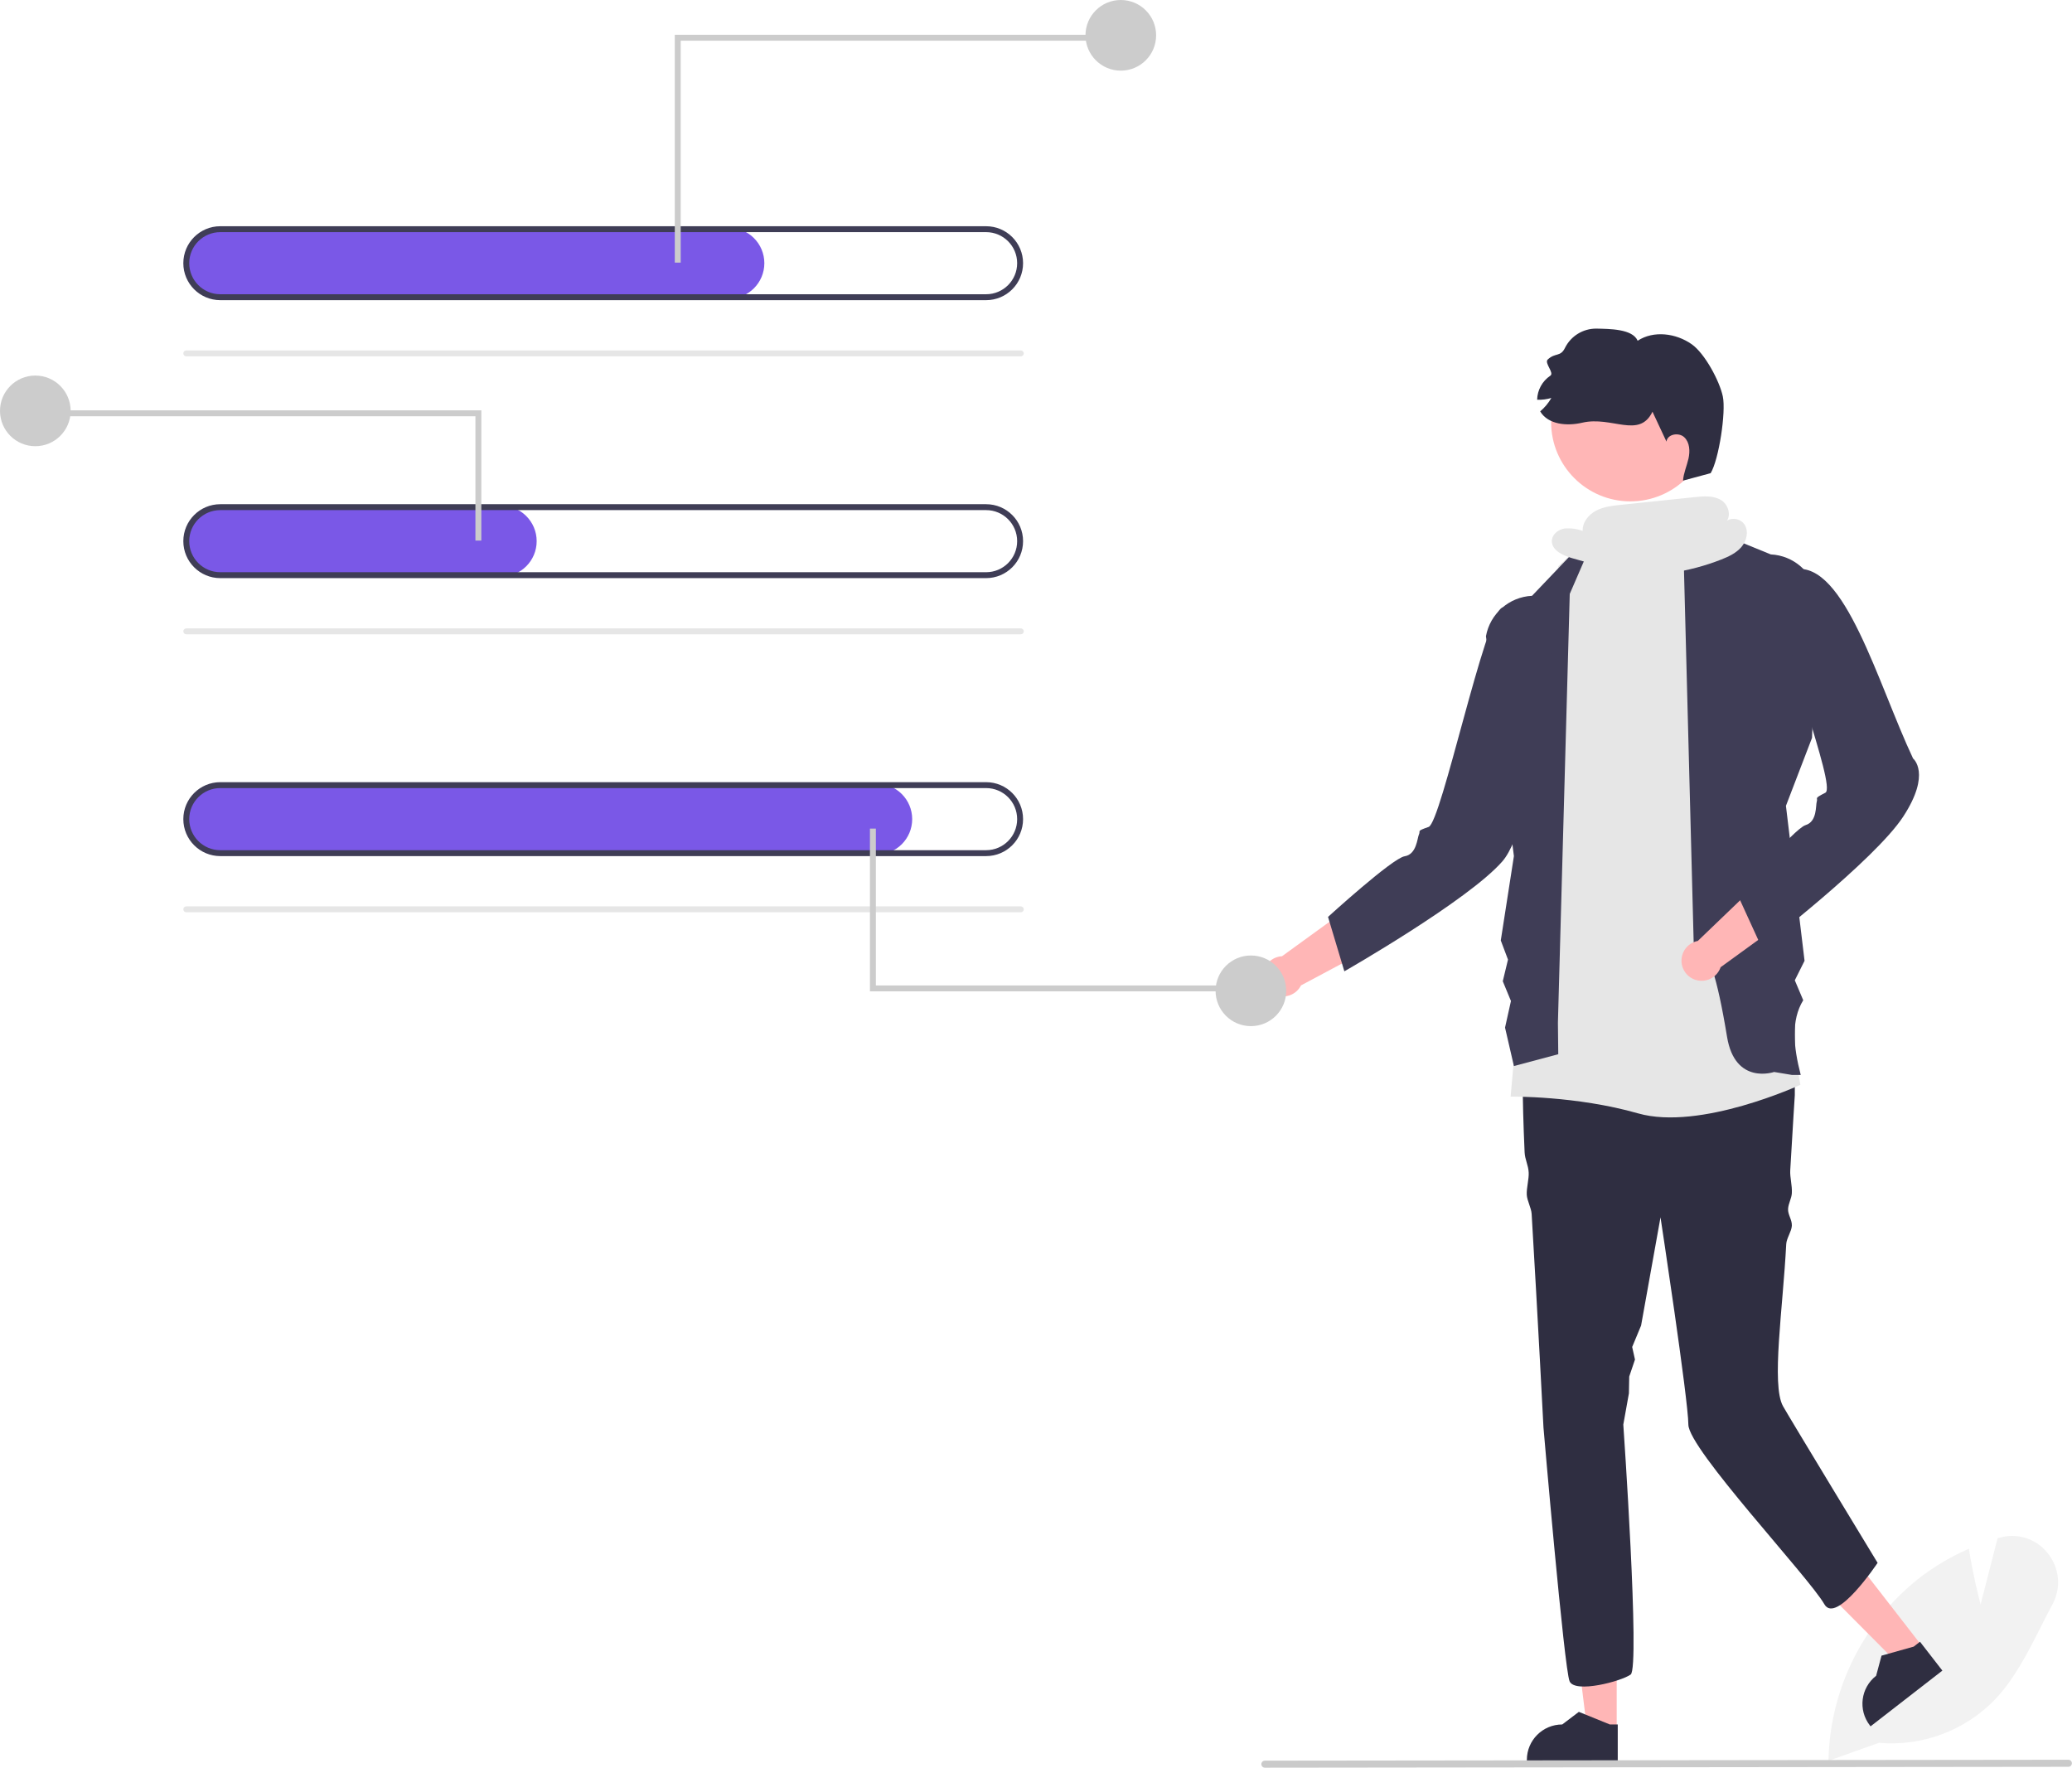
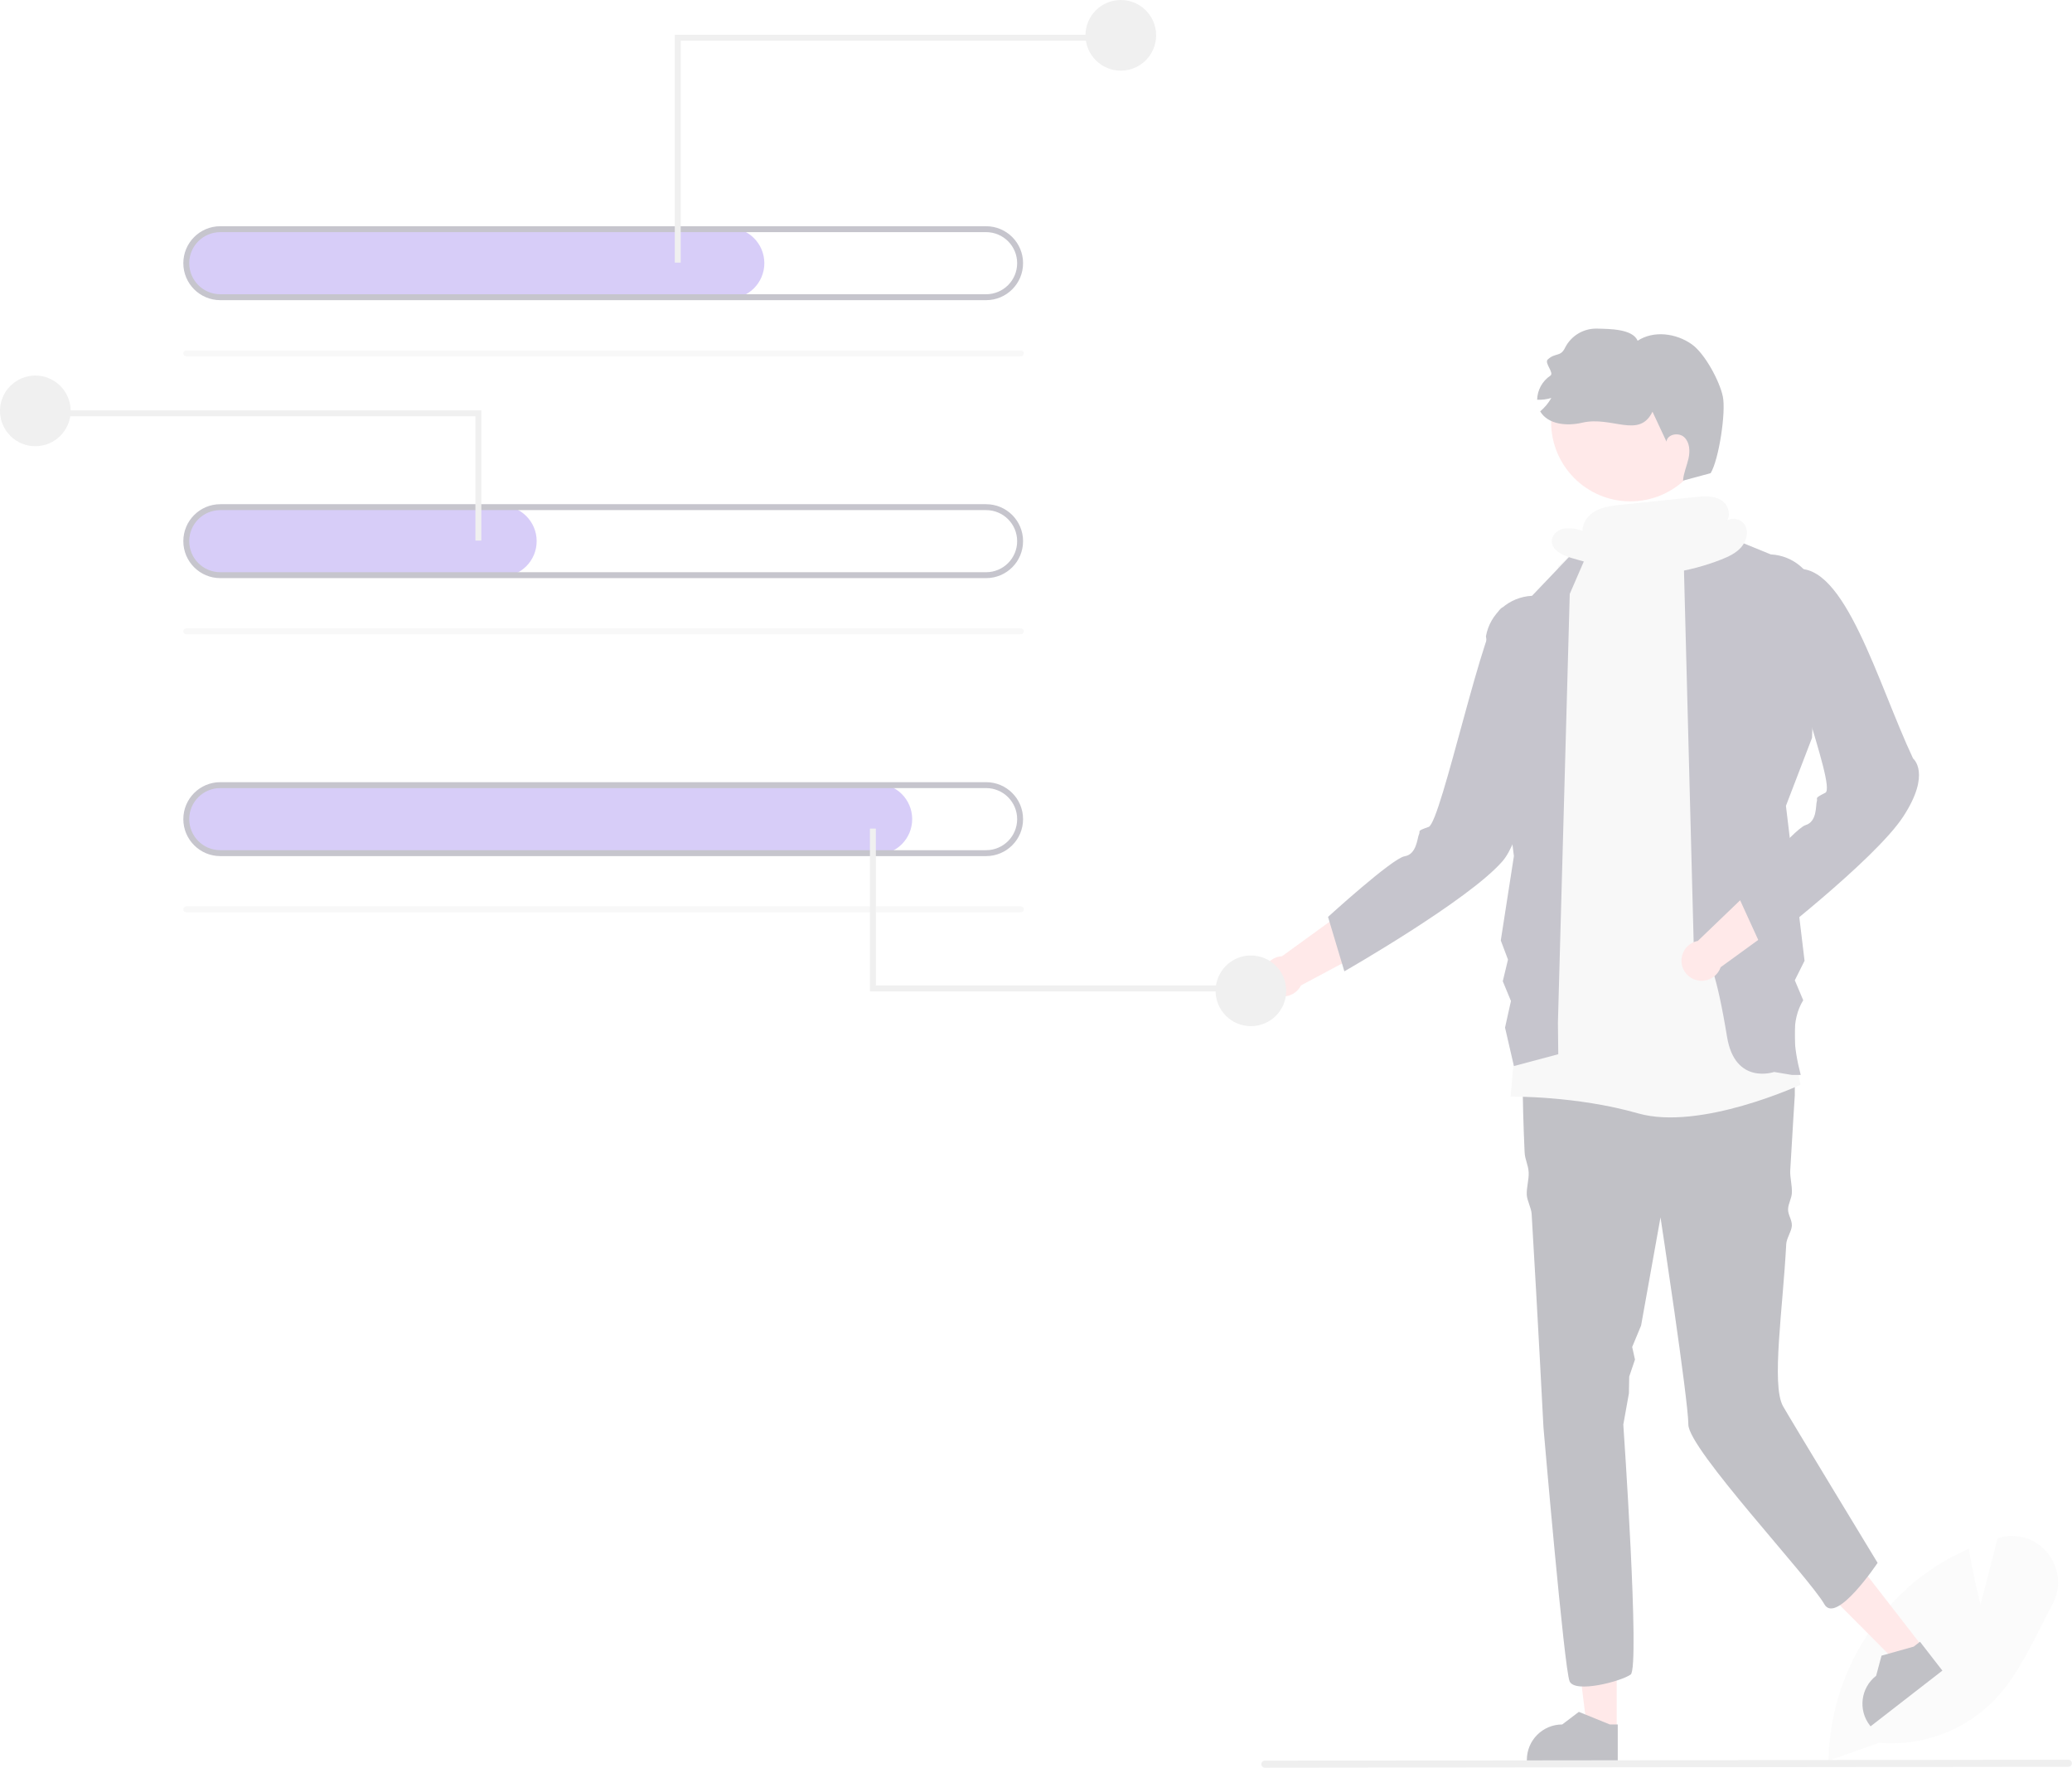
- <svg xmlns="http://www.w3.org/2000/svg" data-name="Layer 1" width="700.747" height="597.777" viewBox="0 0 700.747 597.777">
+ <svg xmlns="http://www.w3.org/2000/svg" data-name="Layer 1" width="700.747" height="597.777" opacity="0.3" viewBox="0 0 700.747 597.777">
  <path d="M868.015,746.559l.015-.697a80.529,80.529,0,0,1,30.112-60.643,78.132,78.132,0,0,1,16.786-10.115l.572-.255.098.618c1.162,7.38,3.001,14.913,3.858,18.256l5.744-22.414.638-.184a15.272,15.272,0,0,1,16.303,5.209,15.534,15.534,0,0,1,1.612,17.332c-1.339,2.495-2.655,5.097-3.928,7.614-4.374,8.649-8.897,17.593-15.487,24.542a48.675,48.675,0,0,1-39.259,14.645Z" transform="translate(-249.6266 -151.1117)" fill="#f2f2f2" />
  <polygon points="546.768 585.081 536.773 585.08 532.017 546.524 546.77 546.525 546.768 585.081" fill="#ffb6b6" />
  <path d="M796.747,746.62l-30.739-.001v-.389a11.965,11.965,0,0,1,11.964-11.964h.001l5.615-4.26,10.476,4.26,2.683 0Z" transform="translate(-249.6266 -151.1117)" fill="#2f2e41" />
  <polygon points="650.238 556.92 642.341 563.048 614.944 535.505 626.599 526.46 650.238 556.92" fill="#ffb6b6" />
  <path d="M906.536,716.053l-24.284,18.846-.238-.307a11.965,11.965,0,0,1,2.116-16.787l.001-0,1.824-6.808,10.888-3.058,2.12-1.645Z" transform="translate(-249.6266 -151.1117)" fill="#2f2e41" />
  <path d="M856.627,521.485s-.682,10.439-1.543,25.361c-.141,2.447.691,5.106.543,7.769-.099,1.766-1.176,3.484-1.276,5.325-.106,1.944,1.382,3.664,1.276,5.675-.104,1.964-1.801,4.216-1.903,6.227-1.102,21.634-5.097,47.533-1.097,54.773,1.971,3.568,32,53,32,53s-14,21-18,14c-5.283-9.245-46-52.5-46-60.76,0-8.25-9.42-70.08-9.42-70.08l-6.568,36.59-3.012,7.25.946,4.256-1.946,5.744-.105,5.684-1.895,10.556s5.7,82.24,2.49,84.53c-3.22,2.3-18.81,6.43-20.65,2.3-1.83-4.13-8.84-85.83-8.84-85.83s-1.92-37.44-4-72.24c-.12-2.02-1.54-4.46-1.65-6.45-.13-2.31.77-5.31.65-7.55-.13-2.57-1.27-4.38-1.38-6.84-.85-19.01-.98-33.99.54-36.27,4.59-6.88,8.72-12.38,8.72-12.38s65.6-16.06,82.12,4.58Z" transform="translate(-249.6266 -151.1117)" fill="#2f2e41" />
  <path d="M797.627,324.615l15.817-.884,11.92,6.507,33.148,187.716s-33.885,15.662-54.885,9.662-43.115-5.662-43.115-5.662l16.115-179.338,13-12Z" transform="translate(-249.6266 -151.1117)" fill="#e6e6e6" />
  <path d="M824.015,328.595l24.483,9.998a16.663,16.663,0,0,1,15.584,13.667l-1.625,48.353-8.83,23.002,6.297,52.4-3.297,6.6,2.849,6.737c-4.182,6.789-3.33,15.685-.849,25.263h-3l-6-1S836.417,518.201,833.711,501.73c-7.084-43.115-11.084-24.115-11.084-24.115l-3.487-133.772Z" transform="translate(-249.6266 -151.1117)" fill="#3f3d56" />
  <path d="M790.627,328.615,767.756,352.593A16.663,16.663,0,0,0,752.172,366.26l9.455,74.355-4.437,28.53,2.437,6.47-1.765,7.313,2.765,6.687-2,9,3,13,15-4-.115-10.662,4-145Z" transform="translate(-249.6266 -151.1117)" fill="#3f3d56" />
  <path d="M714.354,451.872l-31.155,22.607a6.803,6.803,0,1,0,6.422,9.866L731.986,461.729Z" transform="translate(-249.6266 -151.1117)" fill="#ffb6b6" />
  <path d="M757.627,356.615c-5.921,2.731-20.549,72.652-24.842,74.134s-2.654,1.26-3.256,2.497-.748,6.779-4.869,7.43-25.896,20.502-25.896,20.502l5.52,18.399s41.901-23.939,53.455-37.195,17.774-81.429,17.774-81.429l1.182-6.801S763.548,353.884,757.627,356.615Z" transform="translate(-249.6266 -151.1117)" fill="#3f3d56" />
  <path d="M851.589,442.64l-27.765,26.661a6.803,6.803,0,1,0,7.713,8.894l38.867-28.206Z" transform="translate(-249.6266 -151.1117)" fill="#ffb6b6" />
  <path d="M855.627,362.615c-5.491,3.516,15.375,54.52,11.326,56.577s-2.456,1.611-2.883,2.92.188,6.818-3.806,8.027-22.844,23.856-22.844,23.856l7.988,17.47s38.228-29.452,47.856-44.166,3.363-19.682,3.363-19.682c-11.946-25.372-23.119-66.751-40-64C856.627,343.615,861.118,359.098,855.627,362.615Z" transform="translate(-249.6266 -151.1117)" fill="#3f3d56" />
  <circle cx="551.392" cy="142.737" r="26.807" fill="#ffb6b6" />
  <path d="M828.164,311.122s-5.904,1.619-9.34,2.52c.178-2.557,1.285-4.95,1.847-7.451s.44-5.443-1.419-7.209-5.73-1.078-6.03,1.463q-2.359-5.044-4.727-10.106c-4.502,9.267-13.707,1.37-23.743,3.711-5.12,1.206-11.537.688-14.242-3.823a16.711,16.711,0,0,0,3.782-4.537,15.268,15.268,0,0,1-4.808.609,10.079,10.079,0,0,1,4.457-8.135c1.443-.944-2.129-4.302-.87-5.484,2.584-2.413,4.318-.774,5.844-3.954a11.746,11.746,0,0,1,10.612-6.488c4.387.103,12.248.06,13.95,4.102,5.424-3.551,12.976-2.548,18.278,1.177,4.407,3.084,9.423,12.407,10.53,17.67C833.394,290.45,830.954,306.535,828.164,311.122Z" transform="translate(-249.6266 -151.1117)" fill="#2f2e41" />
  <path d="M496.127,252.115H324.478A12.211,12.211,0,0,1,312.154,240.934a12.007,12.007,0,0,1,11.973-12.819h172a12,12,0,0,1,0,24Z" transform="translate(-249.6266 -151.1117)" fill="#7a58e7" />
  <path d="M594.863,271.615H312.627a1,1,0,0,1,0-2H594.863a1,1,0,0,1,0,2Z" transform="translate(-249.6266 -151.1117)" fill="#e6e6e6" />
  <path d="M583.127,252.615h-259a12.5,12.5,0,0,1,0-25h259a12.5,12.5,0,0,1,0,25Zm-259-23a10.5,10.5,0,0,0,0,21h259a10.5,10.5,0,0,0,0-21Z" transform="translate(-249.6266 -151.1117)" fill="#3f3d56" />
  <path d="M419.127,346.115H324.478A12.211,12.211,0,0,1,312.154,334.934a12.007,12.007,0,0,1,11.973-12.819h95a12,12,0,0,1,0,24Z" transform="translate(-249.6266 -151.1117)" fill="#7a58e7" />
  <path d="M594.863,365.615H312.627a1,1,0,0,1,0-2H594.863a1,1,0,0,1,0,2Z" transform="translate(-249.6266 -151.1117)" fill="#e6e6e6" />
  <path d="M583.127,346.615h-259a12.5,12.5,0,0,1,0-25h259a12.5,12.5,0,0,1,0,25Zm-259-23a10.5,10.5,0,0,0,0,21h259a10.5,10.5,0,0,0,0-21Z" transform="translate(-249.6266 -151.1117)" fill="#3f3d56" />
  <path d="M546.127,440.115H324.478A12.211,12.211,0,0,1,312.154,428.934a12.007,12.007,0,0,1,11.973-12.819h222a12,12,0,0,1,0,24Z" transform="translate(-249.6266 -151.1117)" fill="#7a58e7" />
  <path d="M594.863,459.615H312.627a1,1,0,0,1,0-2H594.863a1,1,0,0,1,0,2Z" transform="translate(-249.6266 -151.1117)" fill="#e6e6e6" />
  <path d="M583.127,440.615h-259a12.5,12.5,0,0,1,0-25h259a12.5,12.5,0,0,1,0,25Zm-259-23a10.5,10.5,0,0,0,0,21h259a10.5,10.5,0,0,0,0-21Z" transform="translate(-249.6266 -151.1117)" fill="#3f3d56" />
  <polygon points="230.214 88.806 228.214 88.806 228.214 11.763 372.871 11.763 372.871 13.763 230.214 13.763 230.214 88.806" fill="#ccc" />
  <circle cx="379.054" cy="11.946" r="11.946" fill="#ccc" />
  <polygon points="160.786 182.806 162.786 182.806 162.786 138.763 18.129 138.763 18.129 140.763 160.786 140.763 160.786 182.806" fill="#ccc" />
  <circle cx="11.946" cy="138.946" r="11.946" fill="#ccc" />
  <polygon points="296.214 280.201 294.214 280.201 294.214 335.244 416.871 335.244 416.871 333.244 296.214 333.244 296.214 280.201" fill="#ccc" />
  <circle cx="423.054" cy="335.06" r="11.946" fill="#ccc" />
  <path d="M949.183,748.581l-271.75.307a1.191,1.191,0,1,1,0-2.381l271.75-.307a1.191,1.191,0,0,1,0,2.381Z" transform="translate(-249.6266 -151.1117)" fill="#cacaca" />
  <path d="M839.706,328.618a4.459,4.459,0,0,0-6.043-1.433c1.47-2.043.362-5.534-1.942-6.945-2.61-1.599-5.908-1.334-8.953-1.016L797.812,321.831c-2.877.301-5.835.624-8.396,1.97s-4.669,3.97-4.521,6.86a14.358,14.358,0,0,0-6.122-.83c-2.051.323-4.075,1.823-4.293,3.888-.351,3.314,3.586,5.228,6.792,6.137q8.93,2.53,17.861,5.061l-1.836.392a76.076,76.076,0,0,0,34.456-4.985c2.508-.989,5.048-2.173,6.804-4.219S841.08,330.938,839.706,328.618Z" transform="translate(-249.6266 -151.1117)" fill="#e6e6e6" />
</svg>
